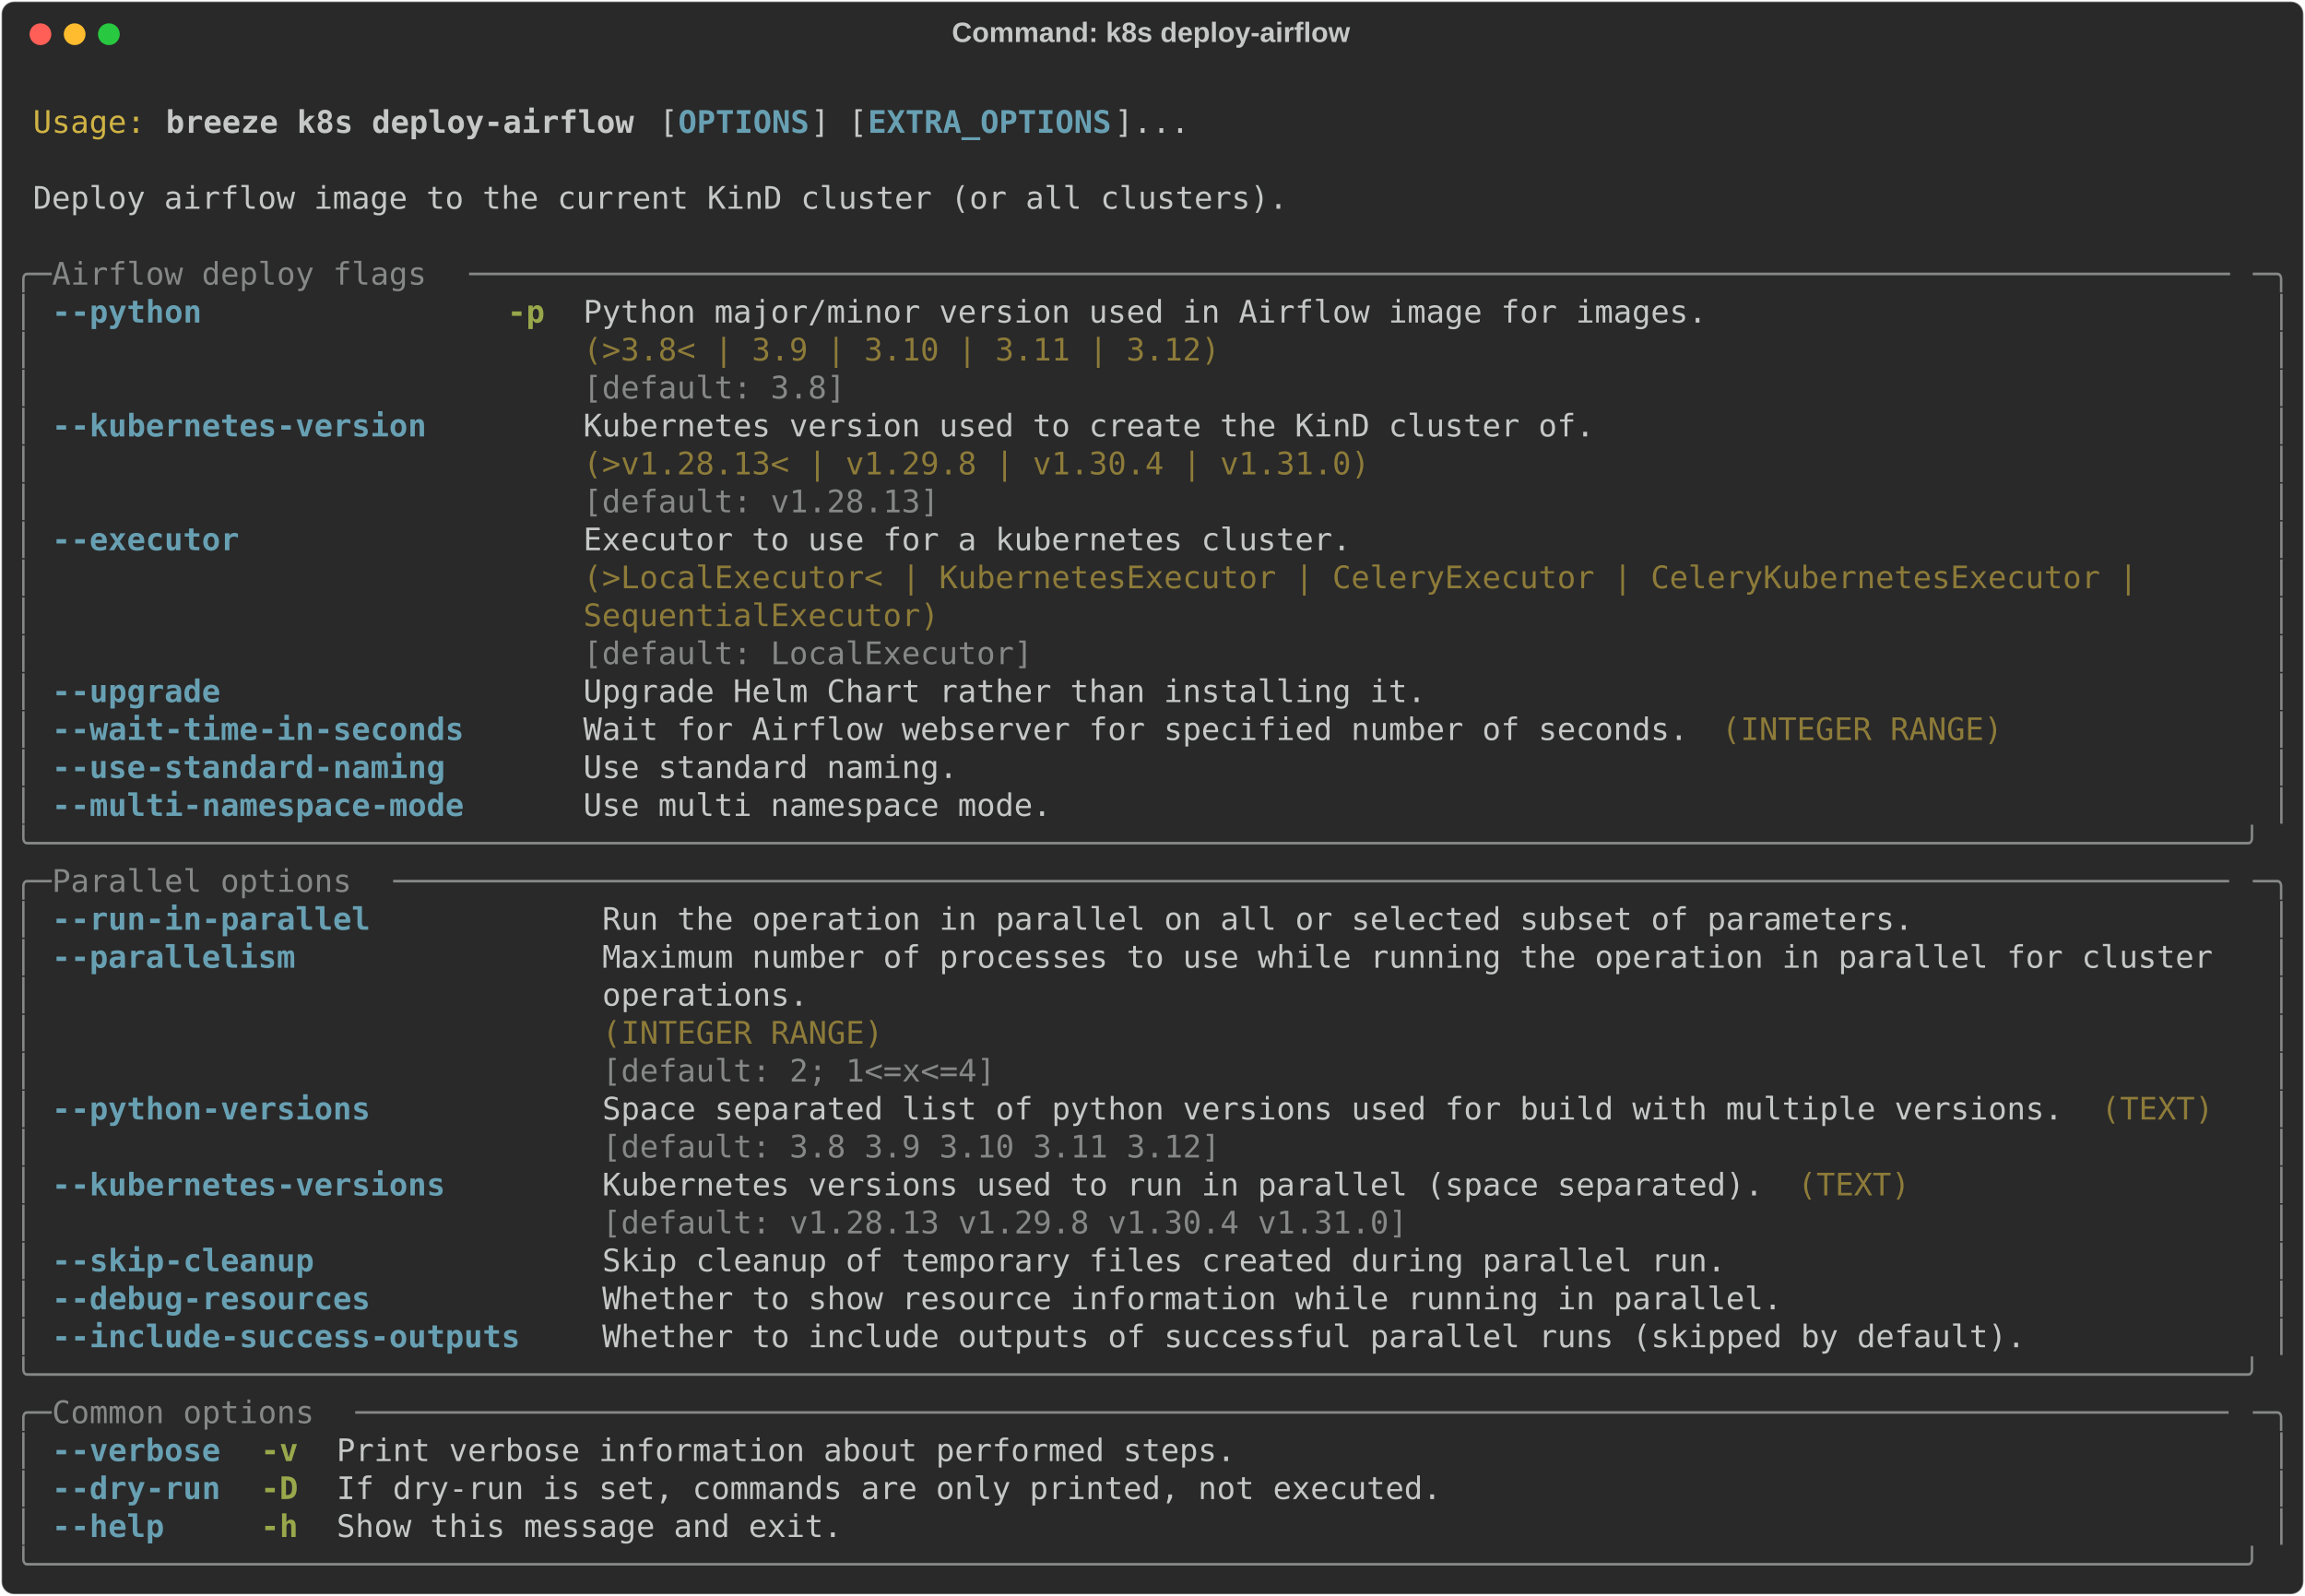
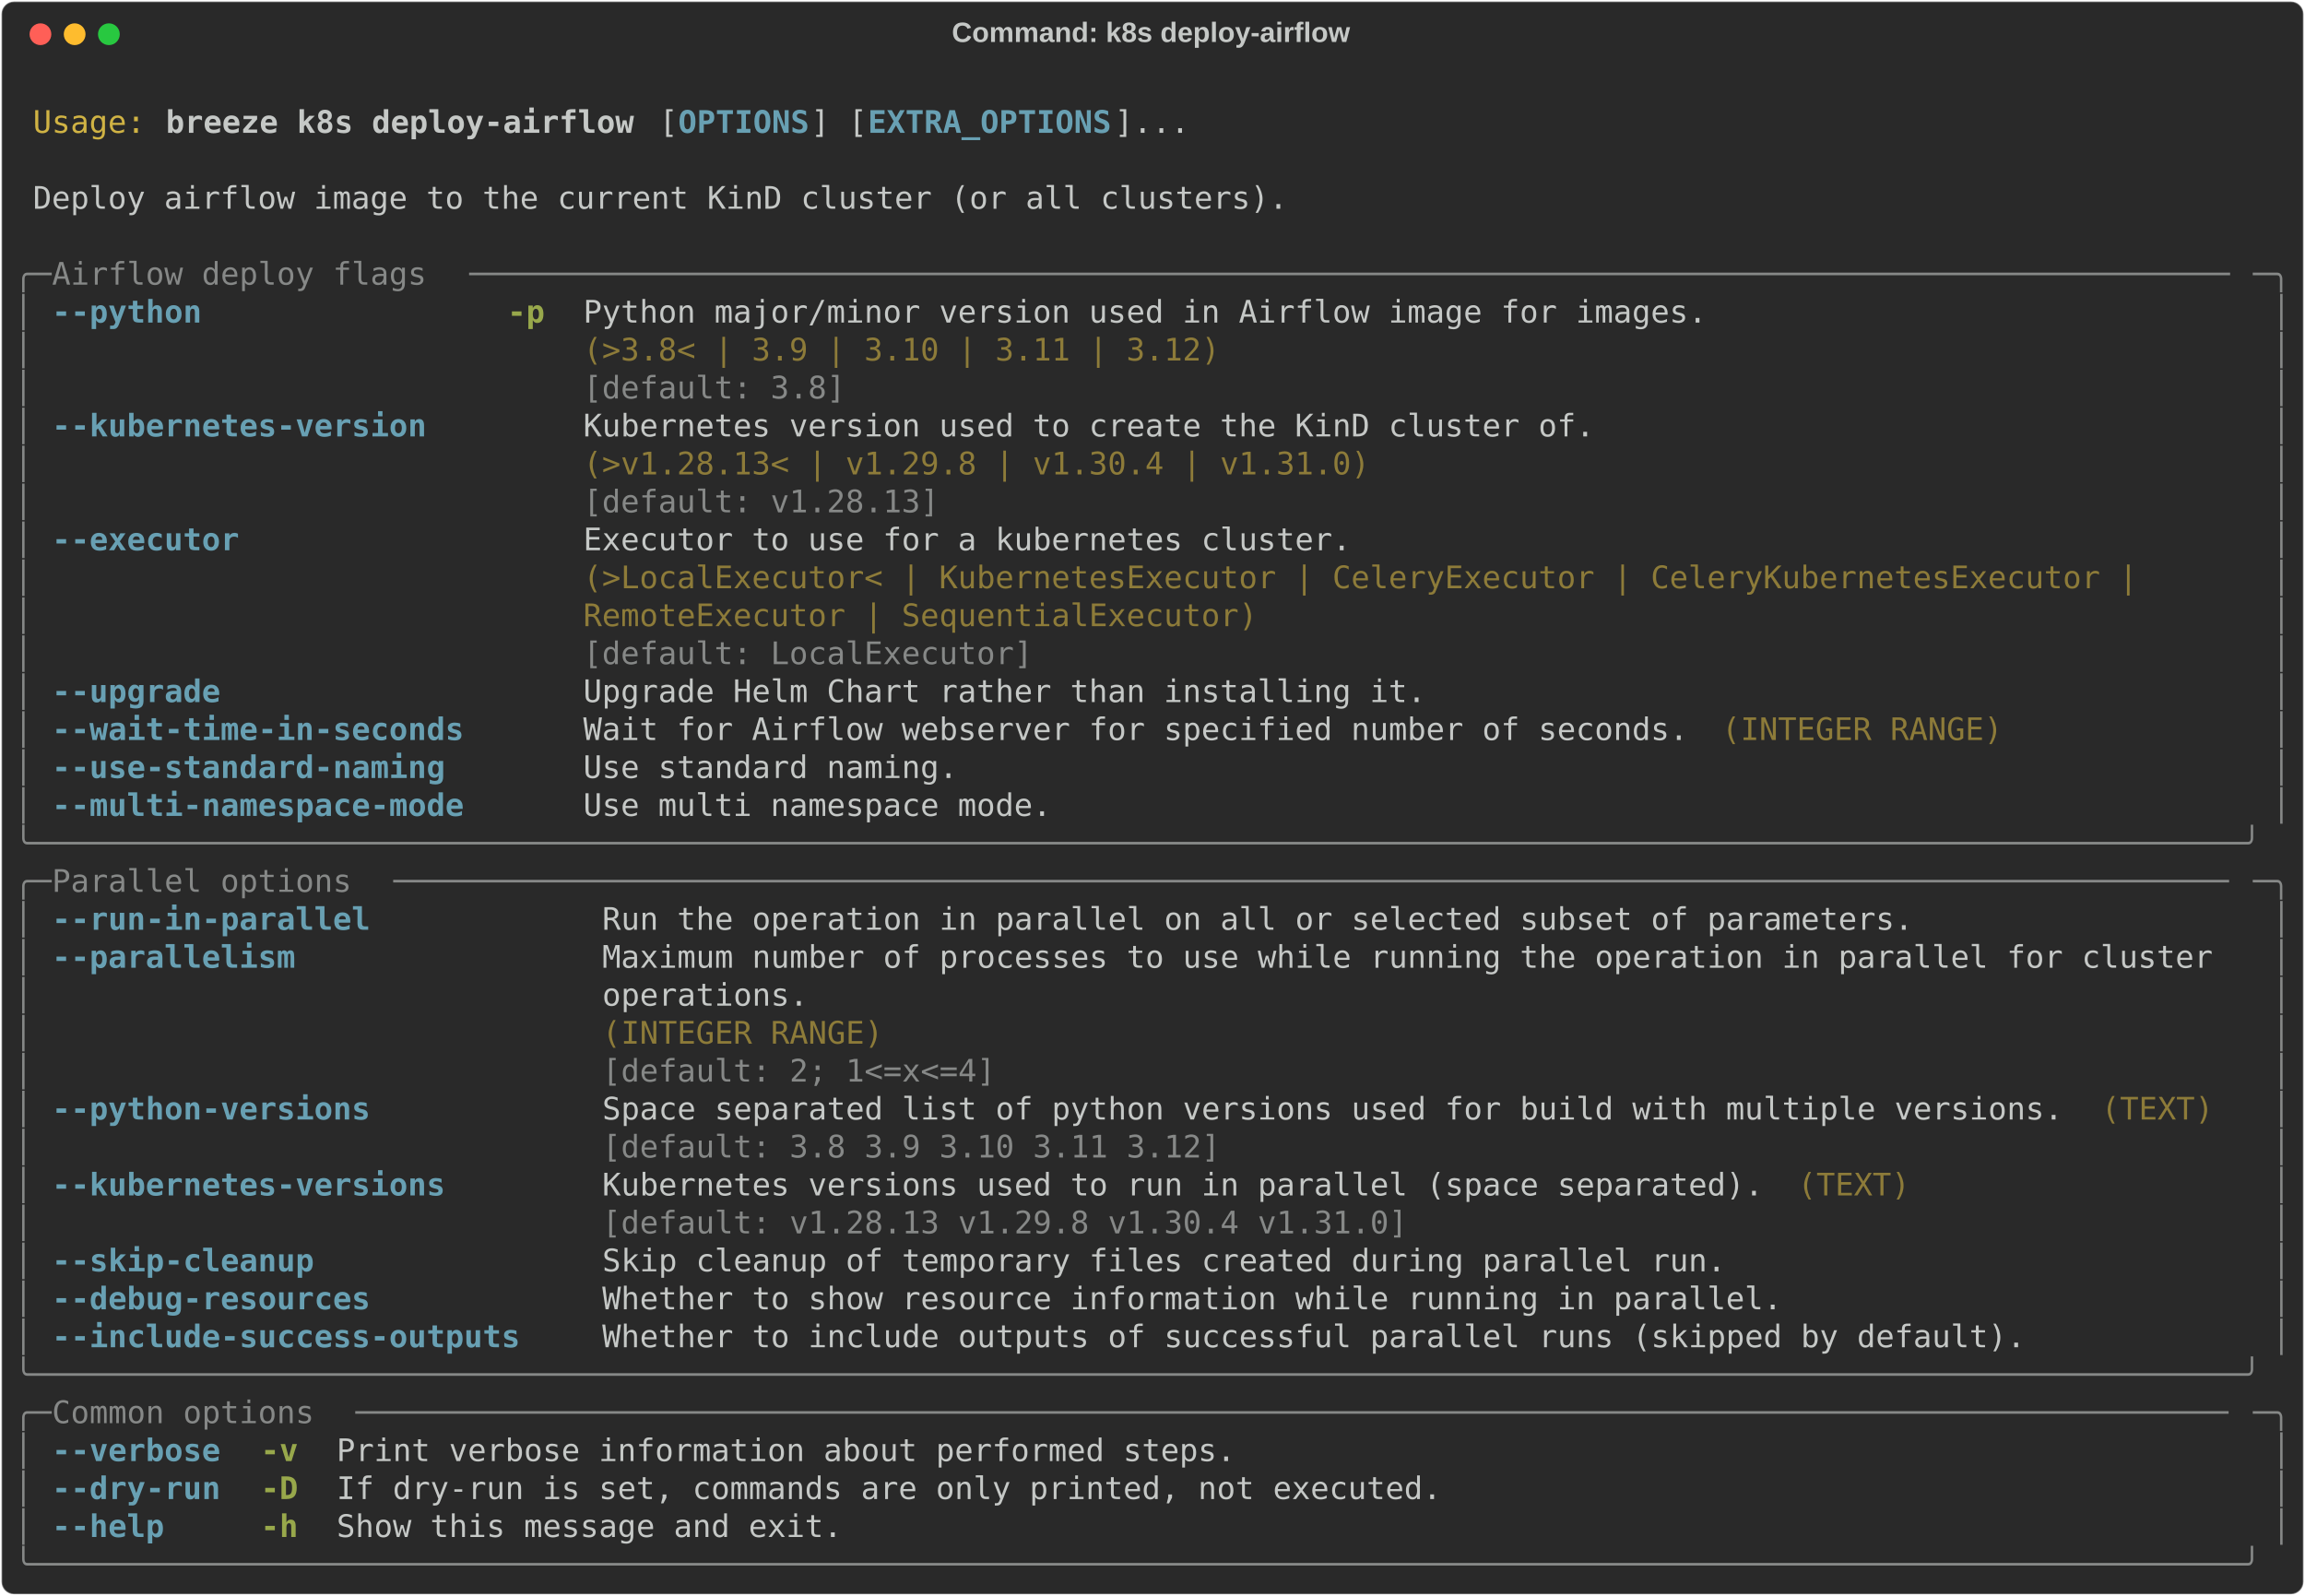
<svg xmlns="http://www.w3.org/2000/svg" class="rich-terminal" viewBox="0 0 1482 1026.0">
  <style>

    @font-face {
        font-family: "Fira Code";
        src: local("FiraCode-Regular"),
                url("https://cdnjs.cloudflare.com/ajax/libs/firacode/6.2.0/woff2/FiraCode-Regular.woff2") format("woff2"),
                url("https://cdnjs.cloudflare.com/ajax/libs/firacode/6.2.0/woff/FiraCode-Regular.woff") format("woff");
        font-style: normal;
        font-weight: 400;
    }
    @font-face {
        font-family: "Fira Code";
        src: local("FiraCode-Bold"),
                url("https://cdnjs.cloudflare.com/ajax/libs/firacode/6.2.0/woff2/FiraCode-Bold.woff2") format("woff2"),
                url("https://cdnjs.cloudflare.com/ajax/libs/firacode/6.2.0/woff/FiraCode-Bold.woff") format("woff");
        font-style: bold;
        font-weight: 700;
    }

    .breeze-k8s-deploy-airflow-matrix {
        font-family: Fira Code, monospace;
        font-size: 20px;
        line-height: 24.4px;
        font-variant-east-asian: full-width;
    }

    .breeze-k8s-deploy-airflow-title {
        font-size: 18px;
        font-weight: bold;
        font-family: arial;
    }

    .breeze-k8s-deploy-airflow-r1 { fill: #c5c8c6 }
.breeze-k8s-deploy-airflow-r2 { fill: #d0b344 }
.breeze-k8s-deploy-airflow-r3 { fill: #c5c8c6;font-weight: bold }
.breeze-k8s-deploy-airflow-r4 { fill: #68a0b3;font-weight: bold }
.breeze-k8s-deploy-airflow-r5 { fill: #868887 }
.breeze-k8s-deploy-airflow-r6 { fill: #98a84b;font-weight: bold }
.breeze-k8s-deploy-airflow-r7 { fill: #8d7b39 }
    </style>
  <defs>
    <clipPath id="breeze-k8s-deploy-airflow-clip-terminal">
      <rect x="0" y="0" width="1463.0" height="975.0" />
    </clipPath>
    <clipPath id="breeze-k8s-deploy-airflow-line-0">
      <rect x="0" y="1.5" width="1464" height="24.65" />
    </clipPath>
    <clipPath id="breeze-k8s-deploy-airflow-line-1">
      <rect x="0" y="25.9" width="1464" height="24.65" />
    </clipPath>
    <clipPath id="breeze-k8s-deploy-airflow-line-2">
      <rect x="0" y="50.3" width="1464" height="24.65" />
    </clipPath>
    <clipPath id="breeze-k8s-deploy-airflow-line-3">
      <rect x="0" y="74.7" width="1464" height="24.65" />
    </clipPath>
    <clipPath id="breeze-k8s-deploy-airflow-line-4">
      <rect x="0" y="99.1" width="1464" height="24.65" />
    </clipPath>
    <clipPath id="breeze-k8s-deploy-airflow-line-5">
      <rect x="0" y="123.5" width="1464" height="24.65" />
    </clipPath>
    <clipPath id="breeze-k8s-deploy-airflow-line-6">
      <rect x="0" y="147.9" width="1464" height="24.65" />
    </clipPath>
    <clipPath id="breeze-k8s-deploy-airflow-line-7">
      <rect x="0" y="172.3" width="1464" height="24.65" />
    </clipPath>
    <clipPath id="breeze-k8s-deploy-airflow-line-8">
      <rect x="0" y="196.7" width="1464" height="24.65" />
    </clipPath>
    <clipPath id="breeze-k8s-deploy-airflow-line-9">
      <rect x="0" y="221.1" width="1464" height="24.65" />
    </clipPath>
    <clipPath id="breeze-k8s-deploy-airflow-line-10">
      <rect x="0" y="245.5" width="1464" height="24.65" />
    </clipPath>
    <clipPath id="breeze-k8s-deploy-airflow-line-11">
      <rect x="0" y="269.9" width="1464" height="24.65" />
    </clipPath>
    <clipPath id="breeze-k8s-deploy-airflow-line-12">
      <rect x="0" y="294.3" width="1464" height="24.65" />
    </clipPath>
    <clipPath id="breeze-k8s-deploy-airflow-line-13">
      <rect x="0" y="318.7" width="1464" height="24.65" />
    </clipPath>
    <clipPath id="breeze-k8s-deploy-airflow-line-14">
      <rect x="0" y="343.1" width="1464" height="24.65" />
    </clipPath>
    <clipPath id="breeze-k8s-deploy-airflow-line-15">
      <rect x="0" y="367.5" width="1464" height="24.65" />
    </clipPath>
    <clipPath id="breeze-k8s-deploy-airflow-line-16">
      <rect x="0" y="391.9" width="1464" height="24.65" />
    </clipPath>
    <clipPath id="breeze-k8s-deploy-airflow-line-17">
      <rect x="0" y="416.3" width="1464" height="24.65" />
    </clipPath>
    <clipPath id="breeze-k8s-deploy-airflow-line-18">
      <rect x="0" y="440.7" width="1464" height="24.65" />
    </clipPath>
    <clipPath id="breeze-k8s-deploy-airflow-line-19">
      <rect x="0" y="465.1" width="1464" height="24.65" />
    </clipPath>
    <clipPath id="breeze-k8s-deploy-airflow-line-20">
      <rect x="0" y="489.5" width="1464" height="24.65" />
    </clipPath>
    <clipPath id="breeze-k8s-deploy-airflow-line-21">
      <rect x="0" y="513.9" width="1464" height="24.65" />
    </clipPath>
    <clipPath id="breeze-k8s-deploy-airflow-line-22">
      <rect x="0" y="538.3" width="1464" height="24.65" />
    </clipPath>
    <clipPath id="breeze-k8s-deploy-airflow-line-23">
      <rect x="0" y="562.7" width="1464" height="24.65" />
    </clipPath>
    <clipPath id="breeze-k8s-deploy-airflow-line-24">
      <rect x="0" y="587.1" width="1464" height="24.65" />
    </clipPath>
    <clipPath id="breeze-k8s-deploy-airflow-line-25">
      <rect x="0" y="611.5" width="1464" height="24.65" />
    </clipPath>
    <clipPath id="breeze-k8s-deploy-airflow-line-26">
      <rect x="0" y="635.9" width="1464" height="24.65" />
    </clipPath>
    <clipPath id="breeze-k8s-deploy-airflow-line-27">
      <rect x="0" y="660.3" width="1464" height="24.65" />
    </clipPath>
    <clipPath id="breeze-k8s-deploy-airflow-line-28">
      <rect x="0" y="684.7" width="1464" height="24.65" />
    </clipPath>
    <clipPath id="breeze-k8s-deploy-airflow-line-29">
      <rect x="0" y="709.1" width="1464" height="24.65" />
    </clipPath>
    <clipPath id="breeze-k8s-deploy-airflow-line-30">
      <rect x="0" y="733.5" width="1464" height="24.65" />
    </clipPath>
    <clipPath id="breeze-k8s-deploy-airflow-line-31">
      <rect x="0" y="757.9" width="1464" height="24.65" />
    </clipPath>
    <clipPath id="breeze-k8s-deploy-airflow-line-32">
      <rect x="0" y="782.3" width="1464" height="24.65" />
    </clipPath>
    <clipPath id="breeze-k8s-deploy-airflow-line-33">
      <rect x="0" y="806.7" width="1464" height="24.65" />
    </clipPath>
    <clipPath id="breeze-k8s-deploy-airflow-line-34">
      <rect x="0" y="831.1" width="1464" height="24.65" />
    </clipPath>
    <clipPath id="breeze-k8s-deploy-airflow-line-35">
      <rect x="0" y="855.5" width="1464" height="24.65" />
    </clipPath>
    <clipPath id="breeze-k8s-deploy-airflow-line-36">
      <rect x="0" y="879.9" width="1464" height="24.65" />
    </clipPath>
    <clipPath id="breeze-k8s-deploy-airflow-line-37">
      <rect x="0" y="904.3" width="1464" height="24.65" />
    </clipPath>
    <clipPath id="breeze-k8s-deploy-airflow-line-38">
      <rect x="0" y="928.7" width="1464" height="24.65" />
    </clipPath>
  </defs>
  <rect fill="#292929" stroke="rgba(255,255,255,0.35)" stroke-width="1" x="1" y="1" width="1480" height="1024" rx="8" />
  <text class="breeze-k8s-deploy-airflow-title" fill="#c5c8c6" text-anchor="middle" x="740" y="27">Command: k8s deploy-airflow</text>
  <g transform="translate(26,22)">
    <circle cx="0" cy="0" r="7" fill="#ff5f57" />
    <circle cx="22" cy="0" r="7" fill="#febc2e" />
    <circle cx="44" cy="0" r="7" fill="#28c840" />
  </g>
  <g transform="translate(9, 41)" clip-path="url(#breeze-k8s-deploy-airflow-clip-terminal)">
    <g class="breeze-k8s-deploy-airflow-matrix">
      <text class="breeze-k8s-deploy-airflow-r1" x="1464" y="20" textLength="12.2" clip-path="url(#breeze-k8s-deploy-airflow-line-0)">
</text>
      <text class="breeze-k8s-deploy-airflow-r2" x="12.2" y="44.4" textLength="73.2" clip-path="url(#breeze-k8s-deploy-airflow-line-1)">Usage:</text>
      <text class="breeze-k8s-deploy-airflow-r3" x="97.6" y="44.4" textLength="305" clip-path="url(#breeze-k8s-deploy-airflow-line-1)">breeze k8s deploy-airflow</text>
      <text class="breeze-k8s-deploy-airflow-r1" x="414.8" y="44.4" textLength="12.2" clip-path="url(#breeze-k8s-deploy-airflow-line-1)">[</text>
      <text class="breeze-k8s-deploy-airflow-r4" x="427" y="44.4" textLength="85.4" clip-path="url(#breeze-k8s-deploy-airflow-line-1)">OPTIONS</text>
      <text class="breeze-k8s-deploy-airflow-r1" x="512.4" y="44.4" textLength="36.6" clip-path="url(#breeze-k8s-deploy-airflow-line-1)">] [</text>
      <text class="breeze-k8s-deploy-airflow-r4" x="549" y="44.4" textLength="158.6" clip-path="url(#breeze-k8s-deploy-airflow-line-1)">EXTRA_OPTIONS</text>
      <text class="breeze-k8s-deploy-airflow-r1" x="707.6" y="44.4" textLength="48.8" clip-path="url(#breeze-k8s-deploy-airflow-line-1)">]...</text>
      <text class="breeze-k8s-deploy-airflow-r1" x="1464" y="44.4" textLength="12.2" clip-path="url(#breeze-k8s-deploy-airflow-line-1)">
</text>
      <text class="breeze-k8s-deploy-airflow-r1" x="1464" y="68.8" textLength="12.2" clip-path="url(#breeze-k8s-deploy-airflow-line-2)">
</text>
      <text class="breeze-k8s-deploy-airflow-r1" x="12.2" y="93.2" textLength="817.4" clip-path="url(#breeze-k8s-deploy-airflow-line-3)">Deploy airflow image to the current KinD cluster (or all clusters).</text>
      <text class="breeze-k8s-deploy-airflow-r1" x="1464" y="93.2" textLength="12.2" clip-path="url(#breeze-k8s-deploy-airflow-line-3)">
</text>
      <text class="breeze-k8s-deploy-airflow-r1" x="1464" y="117.6" textLength="12.2" clip-path="url(#breeze-k8s-deploy-airflow-line-4)">
</text>
      <text class="breeze-k8s-deploy-airflow-r5" x="0" y="142" textLength="24.4" clip-path="url(#breeze-k8s-deploy-airflow-line-5)">╭─</text>
      <text class="breeze-k8s-deploy-airflow-r5" x="24.4" y="142" textLength="268.4" clip-path="url(#breeze-k8s-deploy-airflow-line-5)"> Airflow deploy flags </text>
      <text class="breeze-k8s-deploy-airflow-r5" x="292.8" y="142" textLength="1146.8" clip-path="url(#breeze-k8s-deploy-airflow-line-5)">──────────────────────────────────────────────────────────────────────────────────────────────</text>
      <text class="breeze-k8s-deploy-airflow-r5" x="1439.6" y="142" textLength="24.4" clip-path="url(#breeze-k8s-deploy-airflow-line-5)">─╮</text>
      <text class="breeze-k8s-deploy-airflow-r1" x="1464" y="142" textLength="12.2" clip-path="url(#breeze-k8s-deploy-airflow-line-5)">
</text>
      <text class="breeze-k8s-deploy-airflow-r5" x="0" y="166.4" textLength="12.2" clip-path="url(#breeze-k8s-deploy-airflow-line-6)">│</text>
      <text class="breeze-k8s-deploy-airflow-r4" x="24.4" y="166.4" textLength="97.6" clip-path="url(#breeze-k8s-deploy-airflow-line-6)">--python</text>
      <text class="breeze-k8s-deploy-airflow-r6" x="317.2" y="166.4" textLength="24.4" clip-path="url(#breeze-k8s-deploy-airflow-line-6)">-p</text>
      <text class="breeze-k8s-deploy-airflow-r1" x="366" y="166.4" textLength="732" clip-path="url(#breeze-k8s-deploy-airflow-line-6)">Python major/minor version used in Airflow image for images.</text>
      <text class="breeze-k8s-deploy-airflow-r5" x="1451.8" y="166.4" textLength="12.2" clip-path="url(#breeze-k8s-deploy-airflow-line-6)">│</text>
      <text class="breeze-k8s-deploy-airflow-r1" x="1464" y="166.4" textLength="12.2" clip-path="url(#breeze-k8s-deploy-airflow-line-6)">
</text>
      <text class="breeze-k8s-deploy-airflow-r5" x="0" y="190.8" textLength="12.2" clip-path="url(#breeze-k8s-deploy-airflow-line-7)">│</text>
      <text class="breeze-k8s-deploy-airflow-r7" x="366" y="190.8" textLength="732" clip-path="url(#breeze-k8s-deploy-airflow-line-7)">(&gt;3.8&lt; | 3.9 | 3.10 | 3.11 | 3.12)                          </text>
      <text class="breeze-k8s-deploy-airflow-r5" x="1451.8" y="190.8" textLength="12.2" clip-path="url(#breeze-k8s-deploy-airflow-line-7)">│</text>
      <text class="breeze-k8s-deploy-airflow-r1" x="1464" y="190.8" textLength="12.2" clip-path="url(#breeze-k8s-deploy-airflow-line-7)">
</text>
      <text class="breeze-k8s-deploy-airflow-r5" x="0" y="215.2" textLength="12.2" clip-path="url(#breeze-k8s-deploy-airflow-line-8)">│</text>
      <text class="breeze-k8s-deploy-airflow-r5" x="366" y="215.2" textLength="732" clip-path="url(#breeze-k8s-deploy-airflow-line-8)">[default: 3.8]                                              </text>
      <text class="breeze-k8s-deploy-airflow-r5" x="1451.8" y="215.2" textLength="12.2" clip-path="url(#breeze-k8s-deploy-airflow-line-8)">│</text>
      <text class="breeze-k8s-deploy-airflow-r1" x="1464" y="215.2" textLength="12.2" clip-path="url(#breeze-k8s-deploy-airflow-line-8)">
</text>
      <text class="breeze-k8s-deploy-airflow-r5" x="0" y="239.6" textLength="12.2" clip-path="url(#breeze-k8s-deploy-airflow-line-9)">│</text>
      <text class="breeze-k8s-deploy-airflow-r4" x="24.4" y="239.6" textLength="244" clip-path="url(#breeze-k8s-deploy-airflow-line-9)">--kubernetes-version</text>
      <text class="breeze-k8s-deploy-airflow-r1" x="366" y="239.6" textLength="658.8" clip-path="url(#breeze-k8s-deploy-airflow-line-9)">Kubernetes version used to create the KinD cluster of.</text>
      <text class="breeze-k8s-deploy-airflow-r5" x="1451.8" y="239.6" textLength="12.2" clip-path="url(#breeze-k8s-deploy-airflow-line-9)">│</text>
      <text class="breeze-k8s-deploy-airflow-r1" x="1464" y="239.6" textLength="12.2" clip-path="url(#breeze-k8s-deploy-airflow-line-9)">
</text>
      <text class="breeze-k8s-deploy-airflow-r5" x="0" y="264" textLength="12.2" clip-path="url(#breeze-k8s-deploy-airflow-line-10)">│</text>
      <text class="breeze-k8s-deploy-airflow-r7" x="366" y="264" textLength="658.8" clip-path="url(#breeze-k8s-deploy-airflow-line-10)">(&gt;v1.28.13&lt; | v1.29.8 | v1.30.4 | v1.31.0)            </text>
      <text class="breeze-k8s-deploy-airflow-r5" x="1451.8" y="264" textLength="12.2" clip-path="url(#breeze-k8s-deploy-airflow-line-10)">│</text>
      <text class="breeze-k8s-deploy-airflow-r1" x="1464" y="264" textLength="12.2" clip-path="url(#breeze-k8s-deploy-airflow-line-10)">
</text>
      <text class="breeze-k8s-deploy-airflow-r5" x="0" y="288.4" textLength="12.2" clip-path="url(#breeze-k8s-deploy-airflow-line-11)">│</text>
      <text class="breeze-k8s-deploy-airflow-r5" x="366" y="288.4" textLength="658.8" clip-path="url(#breeze-k8s-deploy-airflow-line-11)">[default: v1.28.13]                                   </text>
      <text class="breeze-k8s-deploy-airflow-r5" x="1451.8" y="288.4" textLength="12.2" clip-path="url(#breeze-k8s-deploy-airflow-line-11)">│</text>
      <text class="breeze-k8s-deploy-airflow-r1" x="1464" y="288.4" textLength="12.2" clip-path="url(#breeze-k8s-deploy-airflow-line-11)">
</text>
      <text class="breeze-k8s-deploy-airflow-r5" x="0" y="312.8" textLength="12.2" clip-path="url(#breeze-k8s-deploy-airflow-line-12)">│</text>
      <text class="breeze-k8s-deploy-airflow-r4" x="24.4" y="312.8" textLength="122" clip-path="url(#breeze-k8s-deploy-airflow-line-12)">--executor</text>
      <text class="breeze-k8s-deploy-airflow-r1" x="366" y="312.8" textLength="1073.6" clip-path="url(#breeze-k8s-deploy-airflow-line-12)">Executor to use for a kubernetes cluster.                                               </text>
      <text class="breeze-k8s-deploy-airflow-r5" x="1451.8" y="312.8" textLength="12.2" clip-path="url(#breeze-k8s-deploy-airflow-line-12)">│</text>
      <text class="breeze-k8s-deploy-airflow-r1" x="1464" y="312.8" textLength="12.2" clip-path="url(#breeze-k8s-deploy-airflow-line-12)">
</text>
      <text class="breeze-k8s-deploy-airflow-r5" x="0" y="337.2" textLength="12.2" clip-path="url(#breeze-k8s-deploy-airflow-line-13)">│</text>
      <text class="breeze-k8s-deploy-airflow-r7" x="366" y="337.2" textLength="1073.6" clip-path="url(#breeze-k8s-deploy-airflow-line-13)">(&gt;LocalExecutor&lt; | KubernetesExecutor | CeleryExecutor | CeleryKubernetesExecutor |     </text>
      <text class="breeze-k8s-deploy-airflow-r5" x="1451.8" y="337.2" textLength="12.2" clip-path="url(#breeze-k8s-deploy-airflow-line-13)">│</text>
      <text class="breeze-k8s-deploy-airflow-r1" x="1464" y="337.2" textLength="12.2" clip-path="url(#breeze-k8s-deploy-airflow-line-13)">
</text>
      <text class="breeze-k8s-deploy-airflow-r5" x="0" y="361.6" textLength="12.2" clip-path="url(#breeze-k8s-deploy-airflow-line-14)">│</text>
-       <text class="breeze-k8s-deploy-airflow-r7" x="366" y="361.6" textLength="1073.6" clip-path="url(#breeze-k8s-deploy-airflow-line-14)">SequentialExecutor)                                                                     </text>
+       <text class="breeze-k8s-deploy-airflow-r7" x="366" y="361.6" textLength="1073.6" clip-path="url(#breeze-k8s-deploy-airflow-line-14)">RemoteExecutor | SequentialExecutor)                                                    </text>
      <text class="breeze-k8s-deploy-airflow-r5" x="1451.8" y="361.6" textLength="12.2" clip-path="url(#breeze-k8s-deploy-airflow-line-14)">│</text>
      <text class="breeze-k8s-deploy-airflow-r1" x="1464" y="361.6" textLength="12.2" clip-path="url(#breeze-k8s-deploy-airflow-line-14)">
</text>
      <text class="breeze-k8s-deploy-airflow-r5" x="0" y="386" textLength="12.2" clip-path="url(#breeze-k8s-deploy-airflow-line-15)">│</text>
      <text class="breeze-k8s-deploy-airflow-r5" x="366" y="386" textLength="1073.6" clip-path="url(#breeze-k8s-deploy-airflow-line-15)">[default: LocalExecutor]                                                                </text>
      <text class="breeze-k8s-deploy-airflow-r5" x="1451.8" y="386" textLength="12.2" clip-path="url(#breeze-k8s-deploy-airflow-line-15)">│</text>
      <text class="breeze-k8s-deploy-airflow-r1" x="1464" y="386" textLength="12.2" clip-path="url(#breeze-k8s-deploy-airflow-line-15)">
</text>
      <text class="breeze-k8s-deploy-airflow-r5" x="0" y="410.4" textLength="12.2" clip-path="url(#breeze-k8s-deploy-airflow-line-16)">│</text>
      <text class="breeze-k8s-deploy-airflow-r4" x="24.4" y="410.4" textLength="109.8" clip-path="url(#breeze-k8s-deploy-airflow-line-16)">--upgrade</text>
      <text class="breeze-k8s-deploy-airflow-r1" x="366" y="410.4" textLength="549" clip-path="url(#breeze-k8s-deploy-airflow-line-16)">Upgrade Helm Chart rather than installing it.</text>
      <text class="breeze-k8s-deploy-airflow-r5" x="1451.8" y="410.4" textLength="12.2" clip-path="url(#breeze-k8s-deploy-airflow-line-16)">│</text>
      <text class="breeze-k8s-deploy-airflow-r1" x="1464" y="410.4" textLength="12.2" clip-path="url(#breeze-k8s-deploy-airflow-line-16)">
</text>
      <text class="breeze-k8s-deploy-airflow-r5" x="0" y="434.8" textLength="12.2" clip-path="url(#breeze-k8s-deploy-airflow-line-17)">│</text>
      <text class="breeze-k8s-deploy-airflow-r4" x="24.4" y="434.8" textLength="268.4" clip-path="url(#breeze-k8s-deploy-airflow-line-17)">--wait-time-in-seconds</text>
      <text class="breeze-k8s-deploy-airflow-r1" x="366" y="434.8" textLength="719.8" clip-path="url(#breeze-k8s-deploy-airflow-line-17)">Wait for Airflow webserver for specified number of seconds.</text>
      <text class="breeze-k8s-deploy-airflow-r7" x="1098" y="434.8" textLength="183" clip-path="url(#breeze-k8s-deploy-airflow-line-17)">(INTEGER RANGE)</text>
      <text class="breeze-k8s-deploy-airflow-r5" x="1451.8" y="434.8" textLength="12.2" clip-path="url(#breeze-k8s-deploy-airflow-line-17)">│</text>
      <text class="breeze-k8s-deploy-airflow-r1" x="1464" y="434.8" textLength="12.2" clip-path="url(#breeze-k8s-deploy-airflow-line-17)">
</text>
      <text class="breeze-k8s-deploy-airflow-r5" x="0" y="459.2" textLength="12.2" clip-path="url(#breeze-k8s-deploy-airflow-line-18)">│</text>
      <text class="breeze-k8s-deploy-airflow-r4" x="24.4" y="459.2" textLength="256.2" clip-path="url(#breeze-k8s-deploy-airflow-line-18)">--use-standard-naming</text>
      <text class="breeze-k8s-deploy-airflow-r1" x="366" y="459.2" textLength="244" clip-path="url(#breeze-k8s-deploy-airflow-line-18)">Use standard naming.</text>
      <text class="breeze-k8s-deploy-airflow-r5" x="1451.8" y="459.2" textLength="12.2" clip-path="url(#breeze-k8s-deploy-airflow-line-18)">│</text>
      <text class="breeze-k8s-deploy-airflow-r1" x="1464" y="459.2" textLength="12.2" clip-path="url(#breeze-k8s-deploy-airflow-line-18)">
</text>
      <text class="breeze-k8s-deploy-airflow-r5" x="0" y="483.6" textLength="12.2" clip-path="url(#breeze-k8s-deploy-airflow-line-19)">│</text>
      <text class="breeze-k8s-deploy-airflow-r4" x="24.4" y="483.6" textLength="268.4" clip-path="url(#breeze-k8s-deploy-airflow-line-19)">--multi-namespace-mode</text>
      <text class="breeze-k8s-deploy-airflow-r1" x="366" y="483.6" textLength="305" clip-path="url(#breeze-k8s-deploy-airflow-line-19)">Use multi namespace mode.</text>
      <text class="breeze-k8s-deploy-airflow-r5" x="1451.8" y="483.6" textLength="12.2" clip-path="url(#breeze-k8s-deploy-airflow-line-19)">│</text>
      <text class="breeze-k8s-deploy-airflow-r1" x="1464" y="483.6" textLength="12.2" clip-path="url(#breeze-k8s-deploy-airflow-line-19)">
</text>
      <text class="breeze-k8s-deploy-airflow-r5" x="0" y="508" textLength="1464" clip-path="url(#breeze-k8s-deploy-airflow-line-20)">╰──────────────────────────────────────────────────────────────────────────────────────────────────────────────────────╯</text>
      <text class="breeze-k8s-deploy-airflow-r1" x="1464" y="508" textLength="12.2" clip-path="url(#breeze-k8s-deploy-airflow-line-20)">
</text>
      <text class="breeze-k8s-deploy-airflow-r5" x="0" y="532.4" textLength="24.4" clip-path="url(#breeze-k8s-deploy-airflow-line-21)">╭─</text>
      <text class="breeze-k8s-deploy-airflow-r5" x="24.4" y="532.4" textLength="219.6" clip-path="url(#breeze-k8s-deploy-airflow-line-21)"> Parallel options </text>
      <text class="breeze-k8s-deploy-airflow-r5" x="244" y="532.4" textLength="1195.6" clip-path="url(#breeze-k8s-deploy-airflow-line-21)">──────────────────────────────────────────────────────────────────────────────────────────────────</text>
      <text class="breeze-k8s-deploy-airflow-r5" x="1439.6" y="532.4" textLength="24.4" clip-path="url(#breeze-k8s-deploy-airflow-line-21)">─╮</text>
      <text class="breeze-k8s-deploy-airflow-r1" x="1464" y="532.4" textLength="12.2" clip-path="url(#breeze-k8s-deploy-airflow-line-21)">
</text>
      <text class="breeze-k8s-deploy-airflow-r5" x="0" y="556.8" textLength="12.2" clip-path="url(#breeze-k8s-deploy-airflow-line-22)">│</text>
      <text class="breeze-k8s-deploy-airflow-r4" x="24.4" y="556.8" textLength="207.4" clip-path="url(#breeze-k8s-deploy-airflow-line-22)">--run-in-parallel</text>
      <text class="breeze-k8s-deploy-airflow-r1" x="378.2" y="556.8" textLength="854" clip-path="url(#breeze-k8s-deploy-airflow-line-22)">Run the operation in parallel on all or selected subset of parameters.</text>
      <text class="breeze-k8s-deploy-airflow-r5" x="1451.8" y="556.8" textLength="12.2" clip-path="url(#breeze-k8s-deploy-airflow-line-22)">│</text>
      <text class="breeze-k8s-deploy-airflow-r1" x="1464" y="556.8" textLength="12.2" clip-path="url(#breeze-k8s-deploy-airflow-line-22)">
</text>
      <text class="breeze-k8s-deploy-airflow-r5" x="0" y="581.2" textLength="12.2" clip-path="url(#breeze-k8s-deploy-airflow-line-23)">│</text>
      <text class="breeze-k8s-deploy-airflow-r4" x="24.4" y="581.2" textLength="158.6" clip-path="url(#breeze-k8s-deploy-airflow-line-23)">--parallelism</text>
      <text class="breeze-k8s-deploy-airflow-r1" x="378.2" y="581.2" textLength="1061.4" clip-path="url(#breeze-k8s-deploy-airflow-line-23)">Maximum number of processes to use while running the operation in parallel for cluster </text>
      <text class="breeze-k8s-deploy-airflow-r5" x="1451.8" y="581.2" textLength="12.2" clip-path="url(#breeze-k8s-deploy-airflow-line-23)">│</text>
      <text class="breeze-k8s-deploy-airflow-r1" x="1464" y="581.2" textLength="12.2" clip-path="url(#breeze-k8s-deploy-airflow-line-23)">
</text>
      <text class="breeze-k8s-deploy-airflow-r5" x="0" y="605.6" textLength="12.2" clip-path="url(#breeze-k8s-deploy-airflow-line-24)">│</text>
      <text class="breeze-k8s-deploy-airflow-r1" x="378.2" y="605.6" textLength="1061.4" clip-path="url(#breeze-k8s-deploy-airflow-line-24)">operations.                                                                            </text>
      <text class="breeze-k8s-deploy-airflow-r5" x="1451.8" y="605.6" textLength="12.2" clip-path="url(#breeze-k8s-deploy-airflow-line-24)">│</text>
      <text class="breeze-k8s-deploy-airflow-r1" x="1464" y="605.6" textLength="12.2" clip-path="url(#breeze-k8s-deploy-airflow-line-24)">
</text>
      <text class="breeze-k8s-deploy-airflow-r5" x="0" y="630" textLength="12.2" clip-path="url(#breeze-k8s-deploy-airflow-line-25)">│</text>
      <text class="breeze-k8s-deploy-airflow-r7" x="378.2" y="630" textLength="1061.4" clip-path="url(#breeze-k8s-deploy-airflow-line-25)">(INTEGER RANGE)                                                                        </text>
      <text class="breeze-k8s-deploy-airflow-r5" x="1451.8" y="630" textLength="12.2" clip-path="url(#breeze-k8s-deploy-airflow-line-25)">│</text>
      <text class="breeze-k8s-deploy-airflow-r1" x="1464" y="630" textLength="12.2" clip-path="url(#breeze-k8s-deploy-airflow-line-25)">
</text>
      <text class="breeze-k8s-deploy-airflow-r5" x="0" y="654.4" textLength="12.2" clip-path="url(#breeze-k8s-deploy-airflow-line-26)">│</text>
      <text class="breeze-k8s-deploy-airflow-r5" x="378.2" y="654.4" textLength="1061.4" clip-path="url(#breeze-k8s-deploy-airflow-line-26)">[default: 2; 1&lt;=x&lt;=4]                                                                  </text>
      <text class="breeze-k8s-deploy-airflow-r5" x="1451.8" y="654.4" textLength="12.2" clip-path="url(#breeze-k8s-deploy-airflow-line-26)">│</text>
      <text class="breeze-k8s-deploy-airflow-r1" x="1464" y="654.4" textLength="12.2" clip-path="url(#breeze-k8s-deploy-airflow-line-26)">
</text>
      <text class="breeze-k8s-deploy-airflow-r5" x="0" y="678.8" textLength="12.2" clip-path="url(#breeze-k8s-deploy-airflow-line-27)">│</text>
      <text class="breeze-k8s-deploy-airflow-r4" x="24.4" y="678.8" textLength="207.4" clip-path="url(#breeze-k8s-deploy-airflow-line-27)">--python-versions</text>
      <text class="breeze-k8s-deploy-airflow-r1" x="378.2" y="678.8" textLength="951.6" clip-path="url(#breeze-k8s-deploy-airflow-line-27)">Space separated list of python versions used for build with multiple versions.</text>
      <text class="breeze-k8s-deploy-airflow-r7" x="1342" y="678.8" textLength="73.2" clip-path="url(#breeze-k8s-deploy-airflow-line-27)">(TEXT)</text>
      <text class="breeze-k8s-deploy-airflow-r5" x="1451.8" y="678.8" textLength="12.2" clip-path="url(#breeze-k8s-deploy-airflow-line-27)">│</text>
      <text class="breeze-k8s-deploy-airflow-r1" x="1464" y="678.8" textLength="12.2" clip-path="url(#breeze-k8s-deploy-airflow-line-27)">
</text>
      <text class="breeze-k8s-deploy-airflow-r5" x="0" y="703.2" textLength="12.2" clip-path="url(#breeze-k8s-deploy-airflow-line-28)">│</text>
      <text class="breeze-k8s-deploy-airflow-r5" x="378.2" y="703.2" textLength="951.6" clip-path="url(#breeze-k8s-deploy-airflow-line-28)">[default: 3.8 3.9 3.10 3.11 3.12]                                             </text>
      <text class="breeze-k8s-deploy-airflow-r5" x="1451.8" y="703.2" textLength="12.2" clip-path="url(#breeze-k8s-deploy-airflow-line-28)">│</text>
      <text class="breeze-k8s-deploy-airflow-r1" x="1464" y="703.2" textLength="12.2" clip-path="url(#breeze-k8s-deploy-airflow-line-28)">
</text>
      <text class="breeze-k8s-deploy-airflow-r5" x="0" y="727.6" textLength="12.2" clip-path="url(#breeze-k8s-deploy-airflow-line-29)">│</text>
      <text class="breeze-k8s-deploy-airflow-r4" x="24.4" y="727.6" textLength="256.2" clip-path="url(#breeze-k8s-deploy-airflow-line-29)">--kubernetes-versions</text>
      <text class="breeze-k8s-deploy-airflow-r1" x="378.2" y="727.6" textLength="756.4" clip-path="url(#breeze-k8s-deploy-airflow-line-29)">Kubernetes versions used to run in parallel (space separated).</text>
      <text class="breeze-k8s-deploy-airflow-r7" x="1146.8" y="727.6" textLength="73.2" clip-path="url(#breeze-k8s-deploy-airflow-line-29)">(TEXT)</text>
      <text class="breeze-k8s-deploy-airflow-r5" x="1451.8" y="727.6" textLength="12.2" clip-path="url(#breeze-k8s-deploy-airflow-line-29)">│</text>
      <text class="breeze-k8s-deploy-airflow-r1" x="1464" y="727.6" textLength="12.2" clip-path="url(#breeze-k8s-deploy-airflow-line-29)">
</text>
      <text class="breeze-k8s-deploy-airflow-r5" x="0" y="752" textLength="12.2" clip-path="url(#breeze-k8s-deploy-airflow-line-30)">│</text>
      <text class="breeze-k8s-deploy-airflow-r5" x="378.2" y="752" textLength="756.4" clip-path="url(#breeze-k8s-deploy-airflow-line-30)">[default: v1.28.13 v1.29.8 v1.30.4 v1.31.0]                   </text>
      <text class="breeze-k8s-deploy-airflow-r5" x="1451.8" y="752" textLength="12.2" clip-path="url(#breeze-k8s-deploy-airflow-line-30)">│</text>
      <text class="breeze-k8s-deploy-airflow-r1" x="1464" y="752" textLength="12.2" clip-path="url(#breeze-k8s-deploy-airflow-line-30)">
</text>
      <text class="breeze-k8s-deploy-airflow-r5" x="0" y="776.4" textLength="12.2" clip-path="url(#breeze-k8s-deploy-airflow-line-31)">│</text>
      <text class="breeze-k8s-deploy-airflow-r4" x="24.4" y="776.4" textLength="170.8" clip-path="url(#breeze-k8s-deploy-airflow-line-31)">--skip-cleanup</text>
      <text class="breeze-k8s-deploy-airflow-r1" x="378.2" y="776.4" textLength="732" clip-path="url(#breeze-k8s-deploy-airflow-line-31)">Skip cleanup of temporary files created during parallel run.</text>
      <text class="breeze-k8s-deploy-airflow-r5" x="1451.8" y="776.4" textLength="12.2" clip-path="url(#breeze-k8s-deploy-airflow-line-31)">│</text>
      <text class="breeze-k8s-deploy-airflow-r1" x="1464" y="776.4" textLength="12.2" clip-path="url(#breeze-k8s-deploy-airflow-line-31)">
</text>
      <text class="breeze-k8s-deploy-airflow-r5" x="0" y="800.8" textLength="12.2" clip-path="url(#breeze-k8s-deploy-airflow-line-32)">│</text>
      <text class="breeze-k8s-deploy-airflow-r4" x="24.4" y="800.8" textLength="207.4" clip-path="url(#breeze-k8s-deploy-airflow-line-32)">--debug-resources</text>
      <text class="breeze-k8s-deploy-airflow-r1" x="378.2" y="800.8" textLength="768.6" clip-path="url(#breeze-k8s-deploy-airflow-line-32)">Whether to show resource information while running in parallel.</text>
      <text class="breeze-k8s-deploy-airflow-r5" x="1451.8" y="800.8" textLength="12.2" clip-path="url(#breeze-k8s-deploy-airflow-line-32)">│</text>
      <text class="breeze-k8s-deploy-airflow-r1" x="1464" y="800.8" textLength="12.2" clip-path="url(#breeze-k8s-deploy-airflow-line-32)">
</text>
      <text class="breeze-k8s-deploy-airflow-r5" x="0" y="825.2" textLength="12.2" clip-path="url(#breeze-k8s-deploy-airflow-line-33)">│</text>
      <text class="breeze-k8s-deploy-airflow-r4" x="24.4" y="825.2" textLength="305" clip-path="url(#breeze-k8s-deploy-airflow-line-33)">--include-success-outputs</text>
      <text class="breeze-k8s-deploy-airflow-r1" x="378.2" y="825.2" textLength="927.2" clip-path="url(#breeze-k8s-deploy-airflow-line-33)">Whether to include outputs of successful parallel runs (skipped by default).</text>
      <text class="breeze-k8s-deploy-airflow-r5" x="1451.8" y="825.2" textLength="12.2" clip-path="url(#breeze-k8s-deploy-airflow-line-33)">│</text>
      <text class="breeze-k8s-deploy-airflow-r1" x="1464" y="825.2" textLength="12.2" clip-path="url(#breeze-k8s-deploy-airflow-line-33)">
</text>
      <text class="breeze-k8s-deploy-airflow-r5" x="0" y="849.6" textLength="1464" clip-path="url(#breeze-k8s-deploy-airflow-line-34)">╰──────────────────────────────────────────────────────────────────────────────────────────────────────────────────────╯</text>
      <text class="breeze-k8s-deploy-airflow-r1" x="1464" y="849.6" textLength="12.2" clip-path="url(#breeze-k8s-deploy-airflow-line-34)">
</text>
      <text class="breeze-k8s-deploy-airflow-r5" x="0" y="874" textLength="24.4" clip-path="url(#breeze-k8s-deploy-airflow-line-35)">╭─</text>
      <text class="breeze-k8s-deploy-airflow-r5" x="24.4" y="874" textLength="195.2" clip-path="url(#breeze-k8s-deploy-airflow-line-35)"> Common options </text>
      <text class="breeze-k8s-deploy-airflow-r5" x="219.6" y="874" textLength="1220" clip-path="url(#breeze-k8s-deploy-airflow-line-35)">────────────────────────────────────────────────────────────────────────────────────────────────────</text>
      <text class="breeze-k8s-deploy-airflow-r5" x="1439.6" y="874" textLength="24.4" clip-path="url(#breeze-k8s-deploy-airflow-line-35)">─╮</text>
      <text class="breeze-k8s-deploy-airflow-r1" x="1464" y="874" textLength="12.2" clip-path="url(#breeze-k8s-deploy-airflow-line-35)">
</text>
      <text class="breeze-k8s-deploy-airflow-r5" x="0" y="898.4" textLength="12.2" clip-path="url(#breeze-k8s-deploy-airflow-line-36)">│</text>
      <text class="breeze-k8s-deploy-airflow-r4" x="24.4" y="898.4" textLength="109.8" clip-path="url(#breeze-k8s-deploy-airflow-line-36)">--verbose</text>
      <text class="breeze-k8s-deploy-airflow-r6" x="158.6" y="898.4" textLength="24.4" clip-path="url(#breeze-k8s-deploy-airflow-line-36)">-v</text>
      <text class="breeze-k8s-deploy-airflow-r1" x="207.4" y="898.4" textLength="585.6" clip-path="url(#breeze-k8s-deploy-airflow-line-36)">Print verbose information about performed steps.</text>
      <text class="breeze-k8s-deploy-airflow-r5" x="1451.8" y="898.4" textLength="12.2" clip-path="url(#breeze-k8s-deploy-airflow-line-36)">│</text>
      <text class="breeze-k8s-deploy-airflow-r1" x="1464" y="898.4" textLength="12.2" clip-path="url(#breeze-k8s-deploy-airflow-line-36)">
</text>
      <text class="breeze-k8s-deploy-airflow-r5" x="0" y="922.8" textLength="12.2" clip-path="url(#breeze-k8s-deploy-airflow-line-37)">│</text>
      <text class="breeze-k8s-deploy-airflow-r4" x="24.4" y="922.8" textLength="109.8" clip-path="url(#breeze-k8s-deploy-airflow-line-37)">--dry-run</text>
      <text class="breeze-k8s-deploy-airflow-r6" x="158.6" y="922.8" textLength="24.4" clip-path="url(#breeze-k8s-deploy-airflow-line-37)">-D</text>
      <text class="breeze-k8s-deploy-airflow-r1" x="207.4" y="922.8" textLength="719.8" clip-path="url(#breeze-k8s-deploy-airflow-line-37)">If dry-run is set, commands are only printed, not executed.</text>
      <text class="breeze-k8s-deploy-airflow-r5" x="1451.8" y="922.8" textLength="12.2" clip-path="url(#breeze-k8s-deploy-airflow-line-37)">│</text>
      <text class="breeze-k8s-deploy-airflow-r1" x="1464" y="922.8" textLength="12.2" clip-path="url(#breeze-k8s-deploy-airflow-line-37)">
</text>
      <text class="breeze-k8s-deploy-airflow-r5" x="0" y="947.2" textLength="12.2" clip-path="url(#breeze-k8s-deploy-airflow-line-38)">│</text>
      <text class="breeze-k8s-deploy-airflow-r4" x="24.4" y="947.2" textLength="73.2" clip-path="url(#breeze-k8s-deploy-airflow-line-38)">--help</text>
      <text class="breeze-k8s-deploy-airflow-r6" x="158.6" y="947.2" textLength="24.4" clip-path="url(#breeze-k8s-deploy-airflow-line-38)">-h</text>
      <text class="breeze-k8s-deploy-airflow-r1" x="207.4" y="947.2" textLength="329.4" clip-path="url(#breeze-k8s-deploy-airflow-line-38)">Show this message and exit.</text>
      <text class="breeze-k8s-deploy-airflow-r5" x="1451.8" y="947.2" textLength="12.2" clip-path="url(#breeze-k8s-deploy-airflow-line-38)">│</text>
      <text class="breeze-k8s-deploy-airflow-r1" x="1464" y="947.2" textLength="12.2" clip-path="url(#breeze-k8s-deploy-airflow-line-38)">
</text>
      <text class="breeze-k8s-deploy-airflow-r5" x="0" y="971.6" textLength="1464" clip-path="url(#breeze-k8s-deploy-airflow-line-39)">╰──────────────────────────────────────────────────────────────────────────────────────────────────────────────────────╯</text>
      <text class="breeze-k8s-deploy-airflow-r1" x="1464" y="971.6" textLength="12.2" clip-path="url(#breeze-k8s-deploy-airflow-line-39)">
</text>
    </g>
  </g>
</svg>
